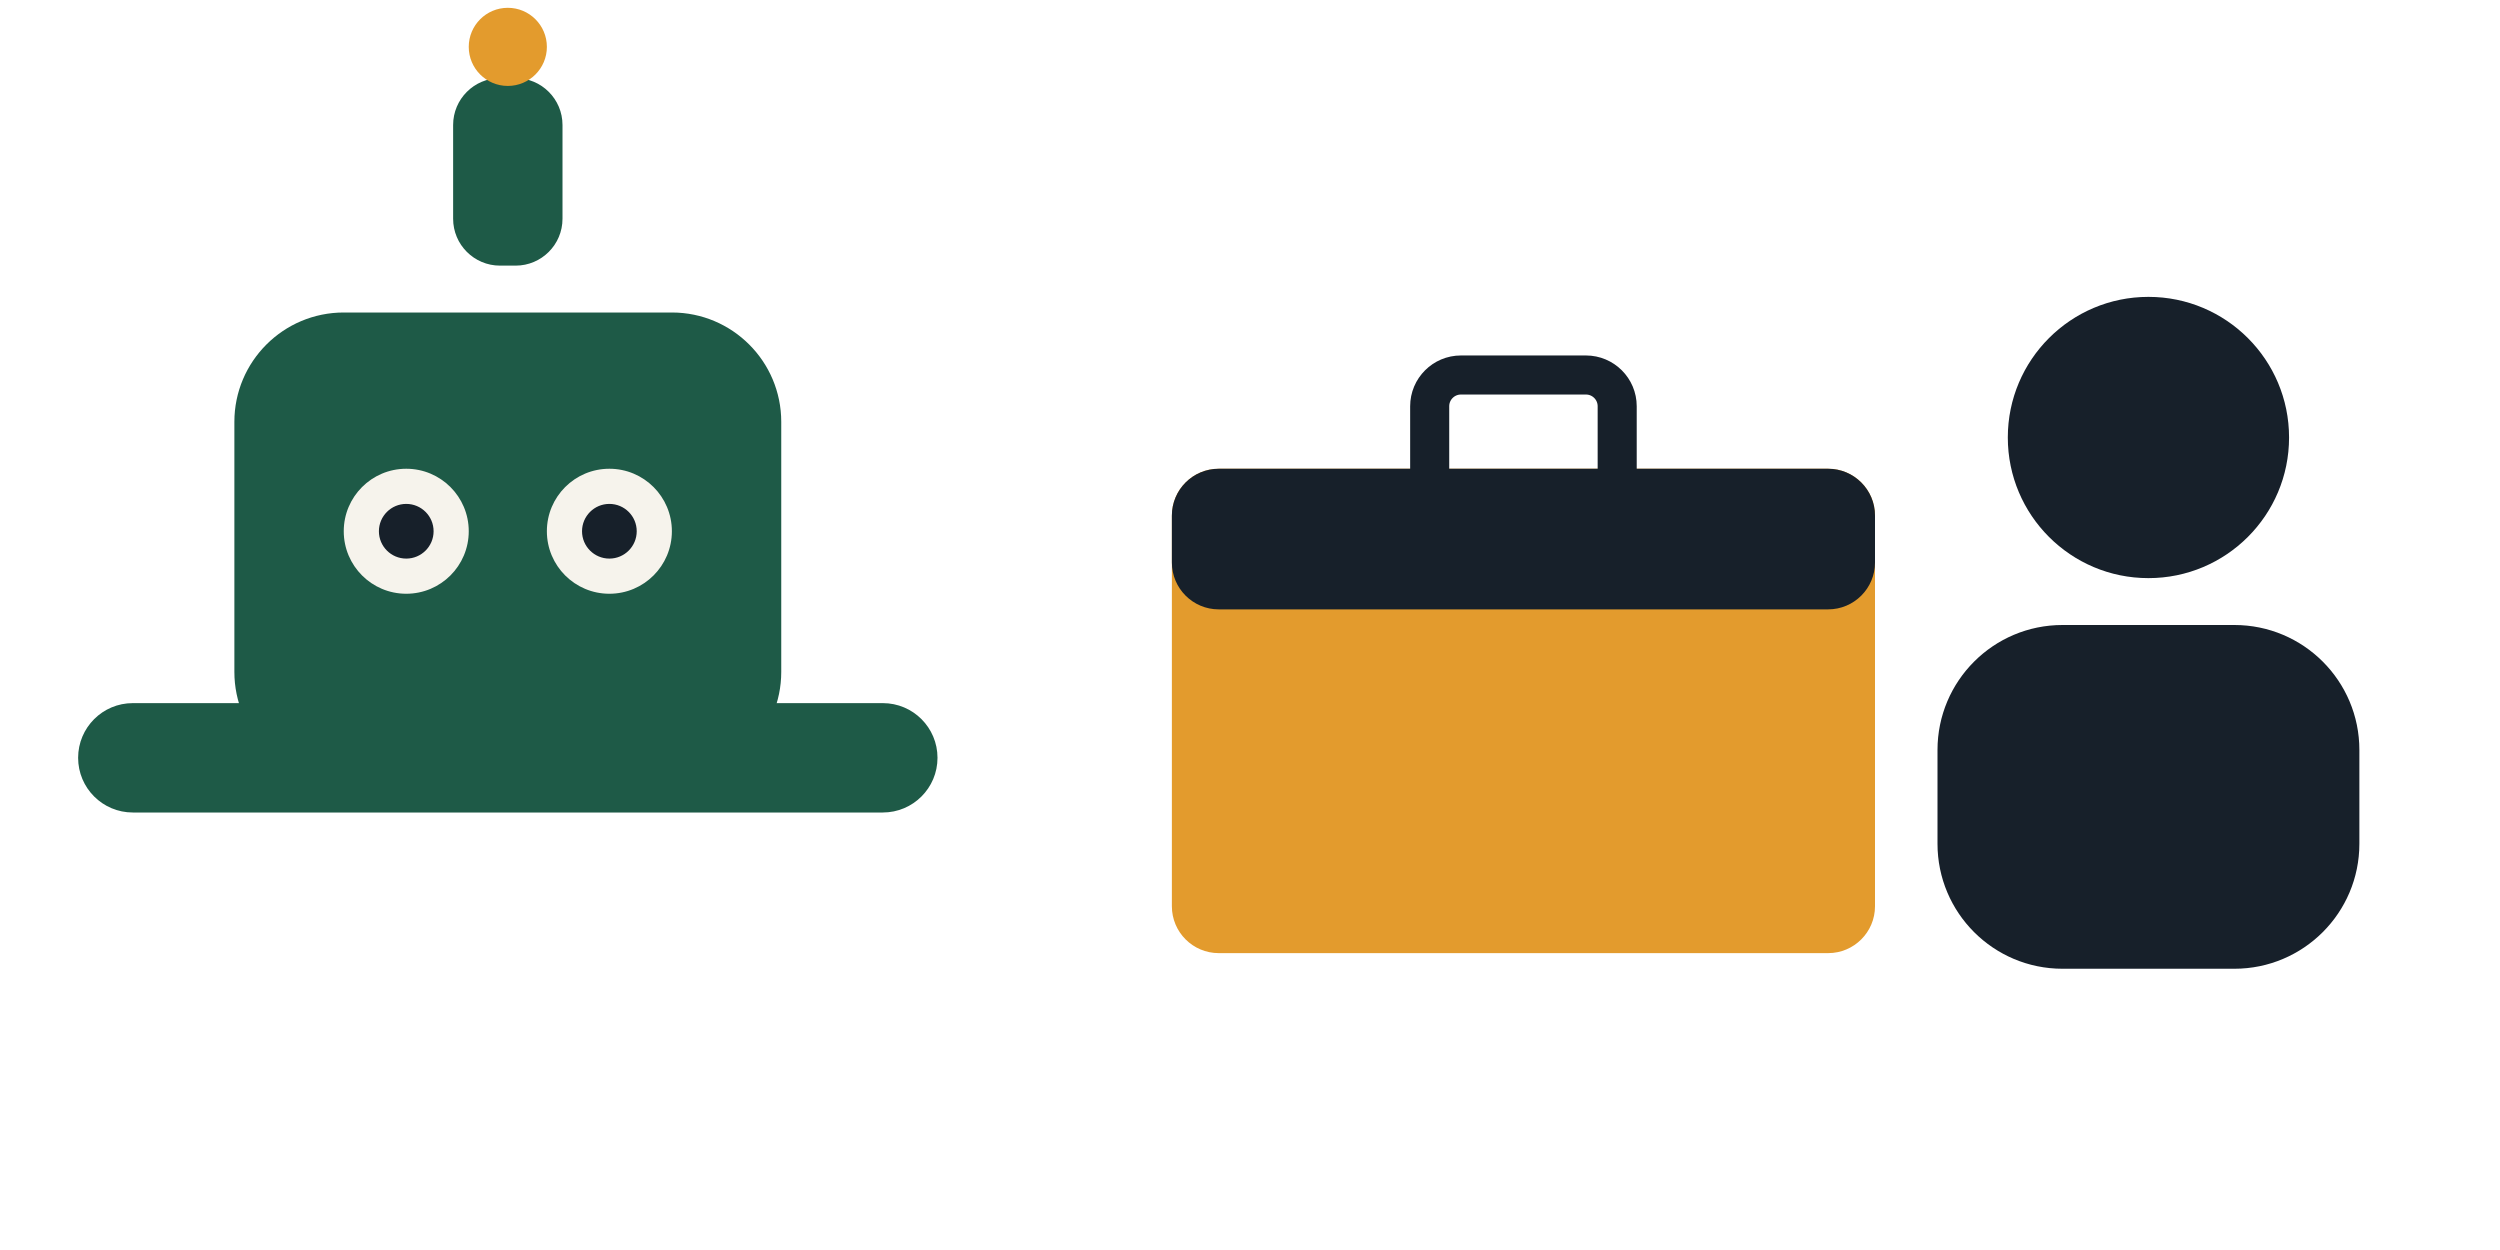
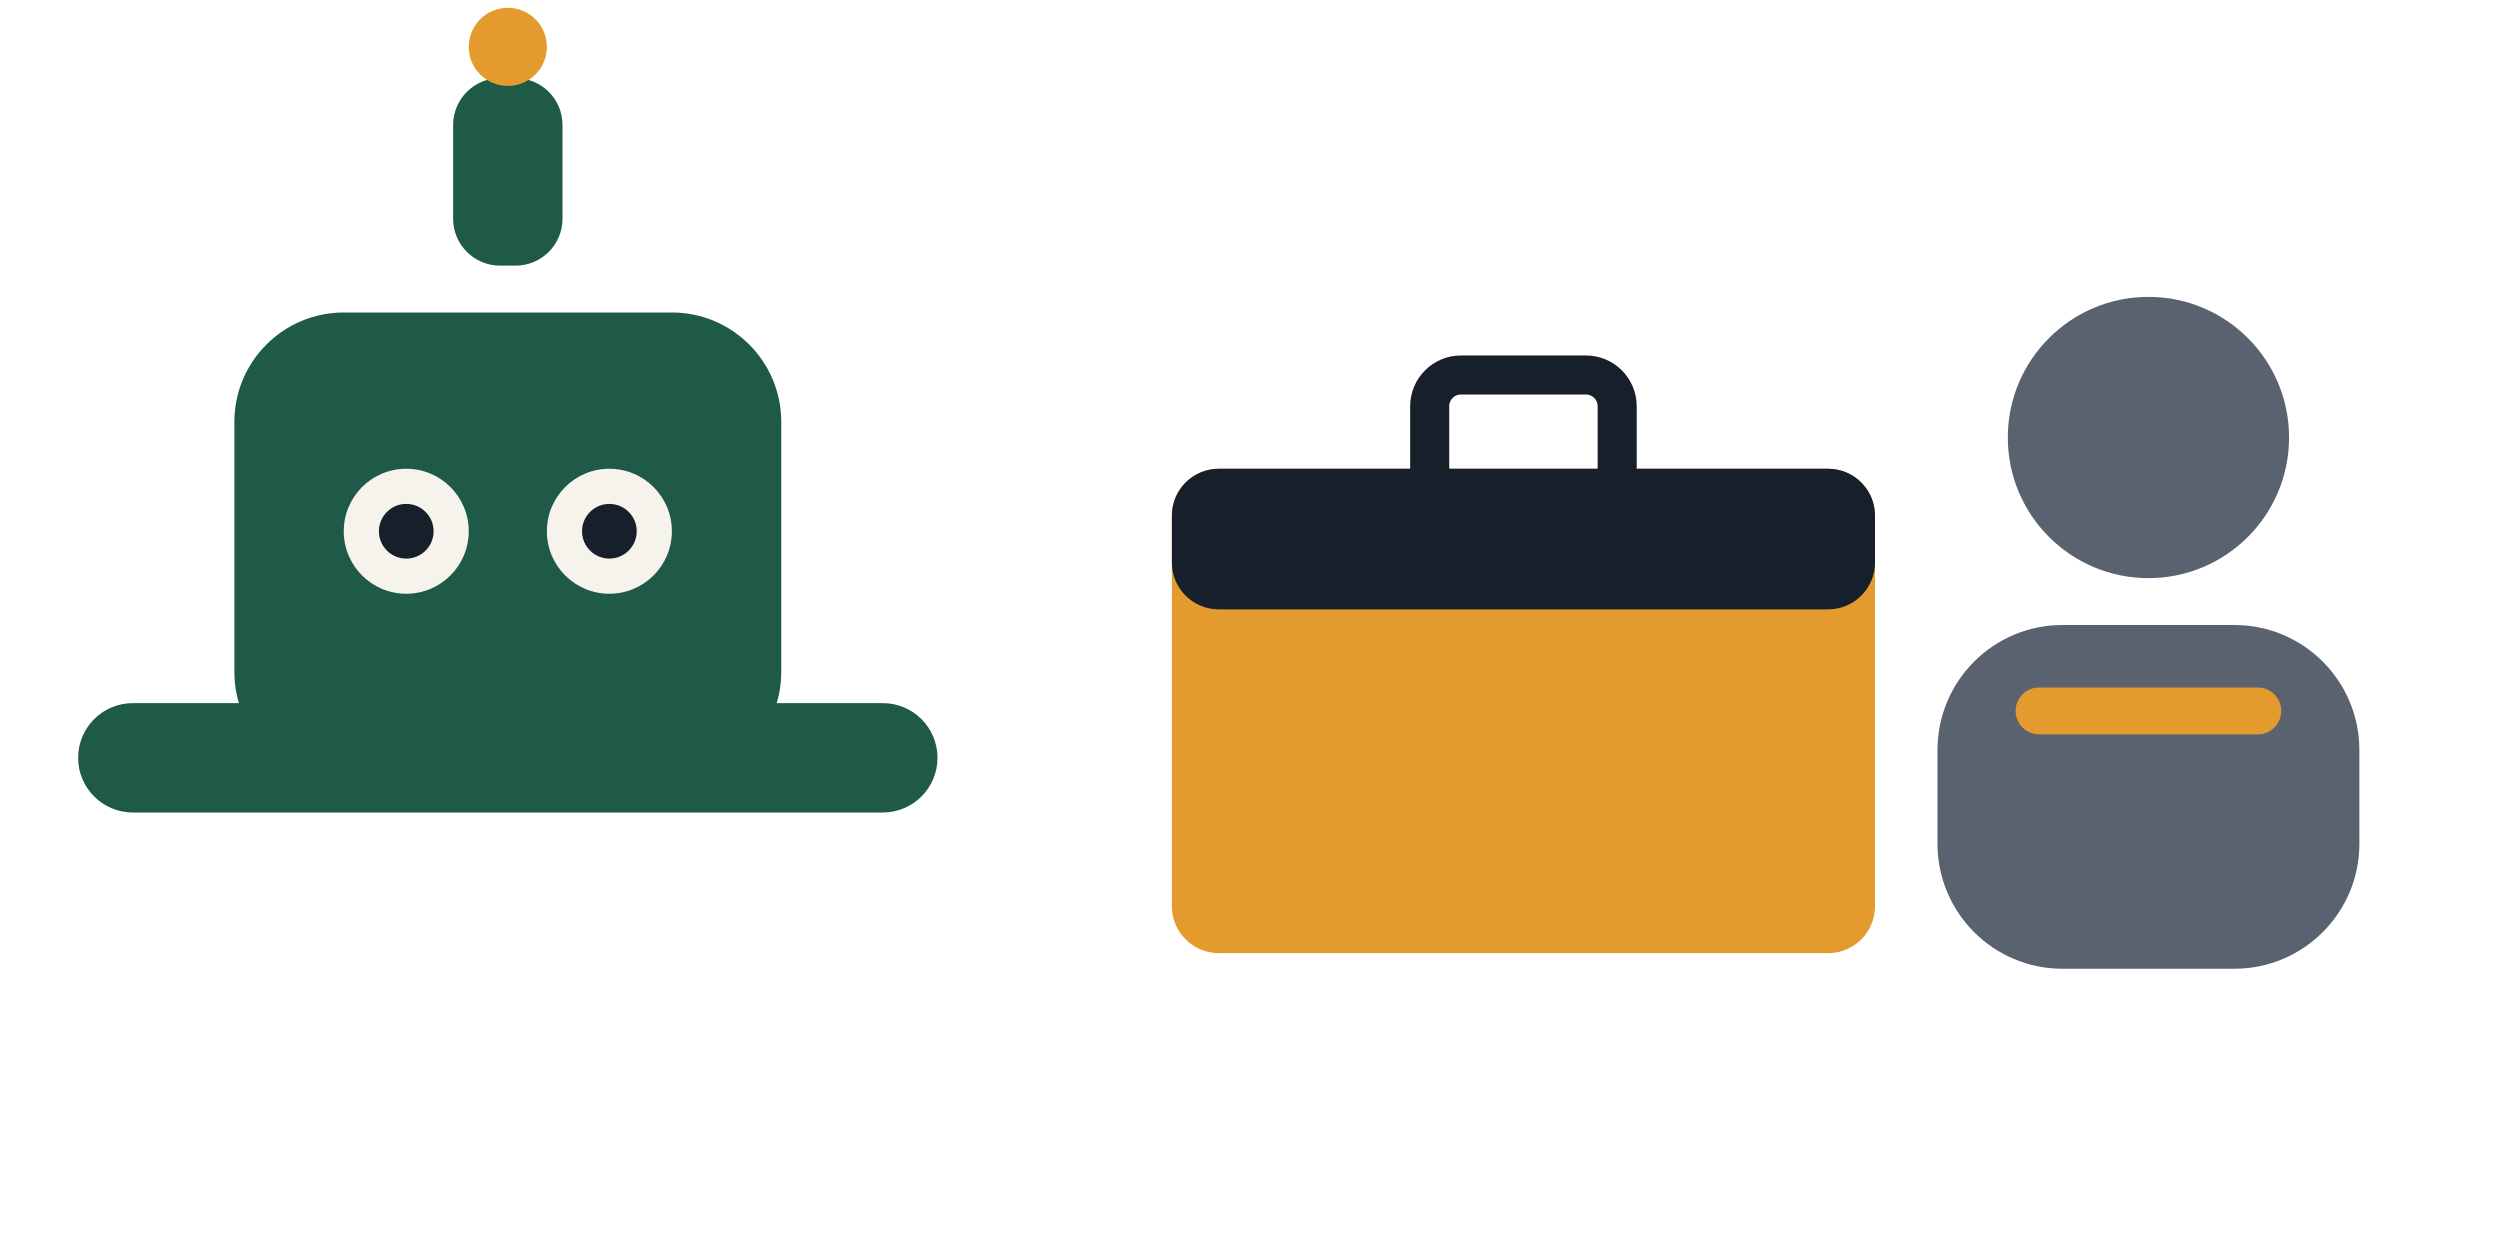
<svg xmlns="http://www.w3.org/2000/svg" viewBox="0 0 320 160">
  <g>
    <rect x="30" y="40" width="70" height="60" rx="14" fill="#1E5A47" />
    <circle cx="52" cy="68" r="8" fill="#F6F3EC" />
    <circle cx="78" cy="68" r="8" fill="#F6F3EC" />
    <circle cx="52" cy="68" r="3.5" fill="#17202A" />
    <circle cx="78" cy="68" r="3.5" fill="#17202A" />
    <rect x="58" y="10" width="14" height="24" rx="6" fill="#1E5A47" />
    <circle cx="65" cy="6" r="5" fill="#E39B2D" />
    <rect x="10" y="90" width="110" height="14" rx="7" fill="#1E5A47" />
  </g>
  <g>
    <rect x="150" y="60" width="90" height="62" rx="6" fill="#E39B2D" />
    <rect x="150" y="60" width="90" height="18" rx="6" fill="#17202A" />
    <rect x="183" y="48" width="24" height="18" rx="4" fill="none" stroke="#17202A" stroke-width="5" />
  </g>
  <g>
-     <circle cx="275" cy="56" r="18" fill="#17202A" />
-     <rect x="248" y="80" width="54" height="44" rx="16" fill="#17202A" />
+     <circle cx="275" cy="56" r="18" fill="#5A6270" />
+     <rect x="248" y="80" width="54" height="44" rx="16" fill="#5A6270" />
+     <rect x="258" y="88" width="34" height="6" rx="3" fill="#E39B2D" />
  </g>
</svg>
